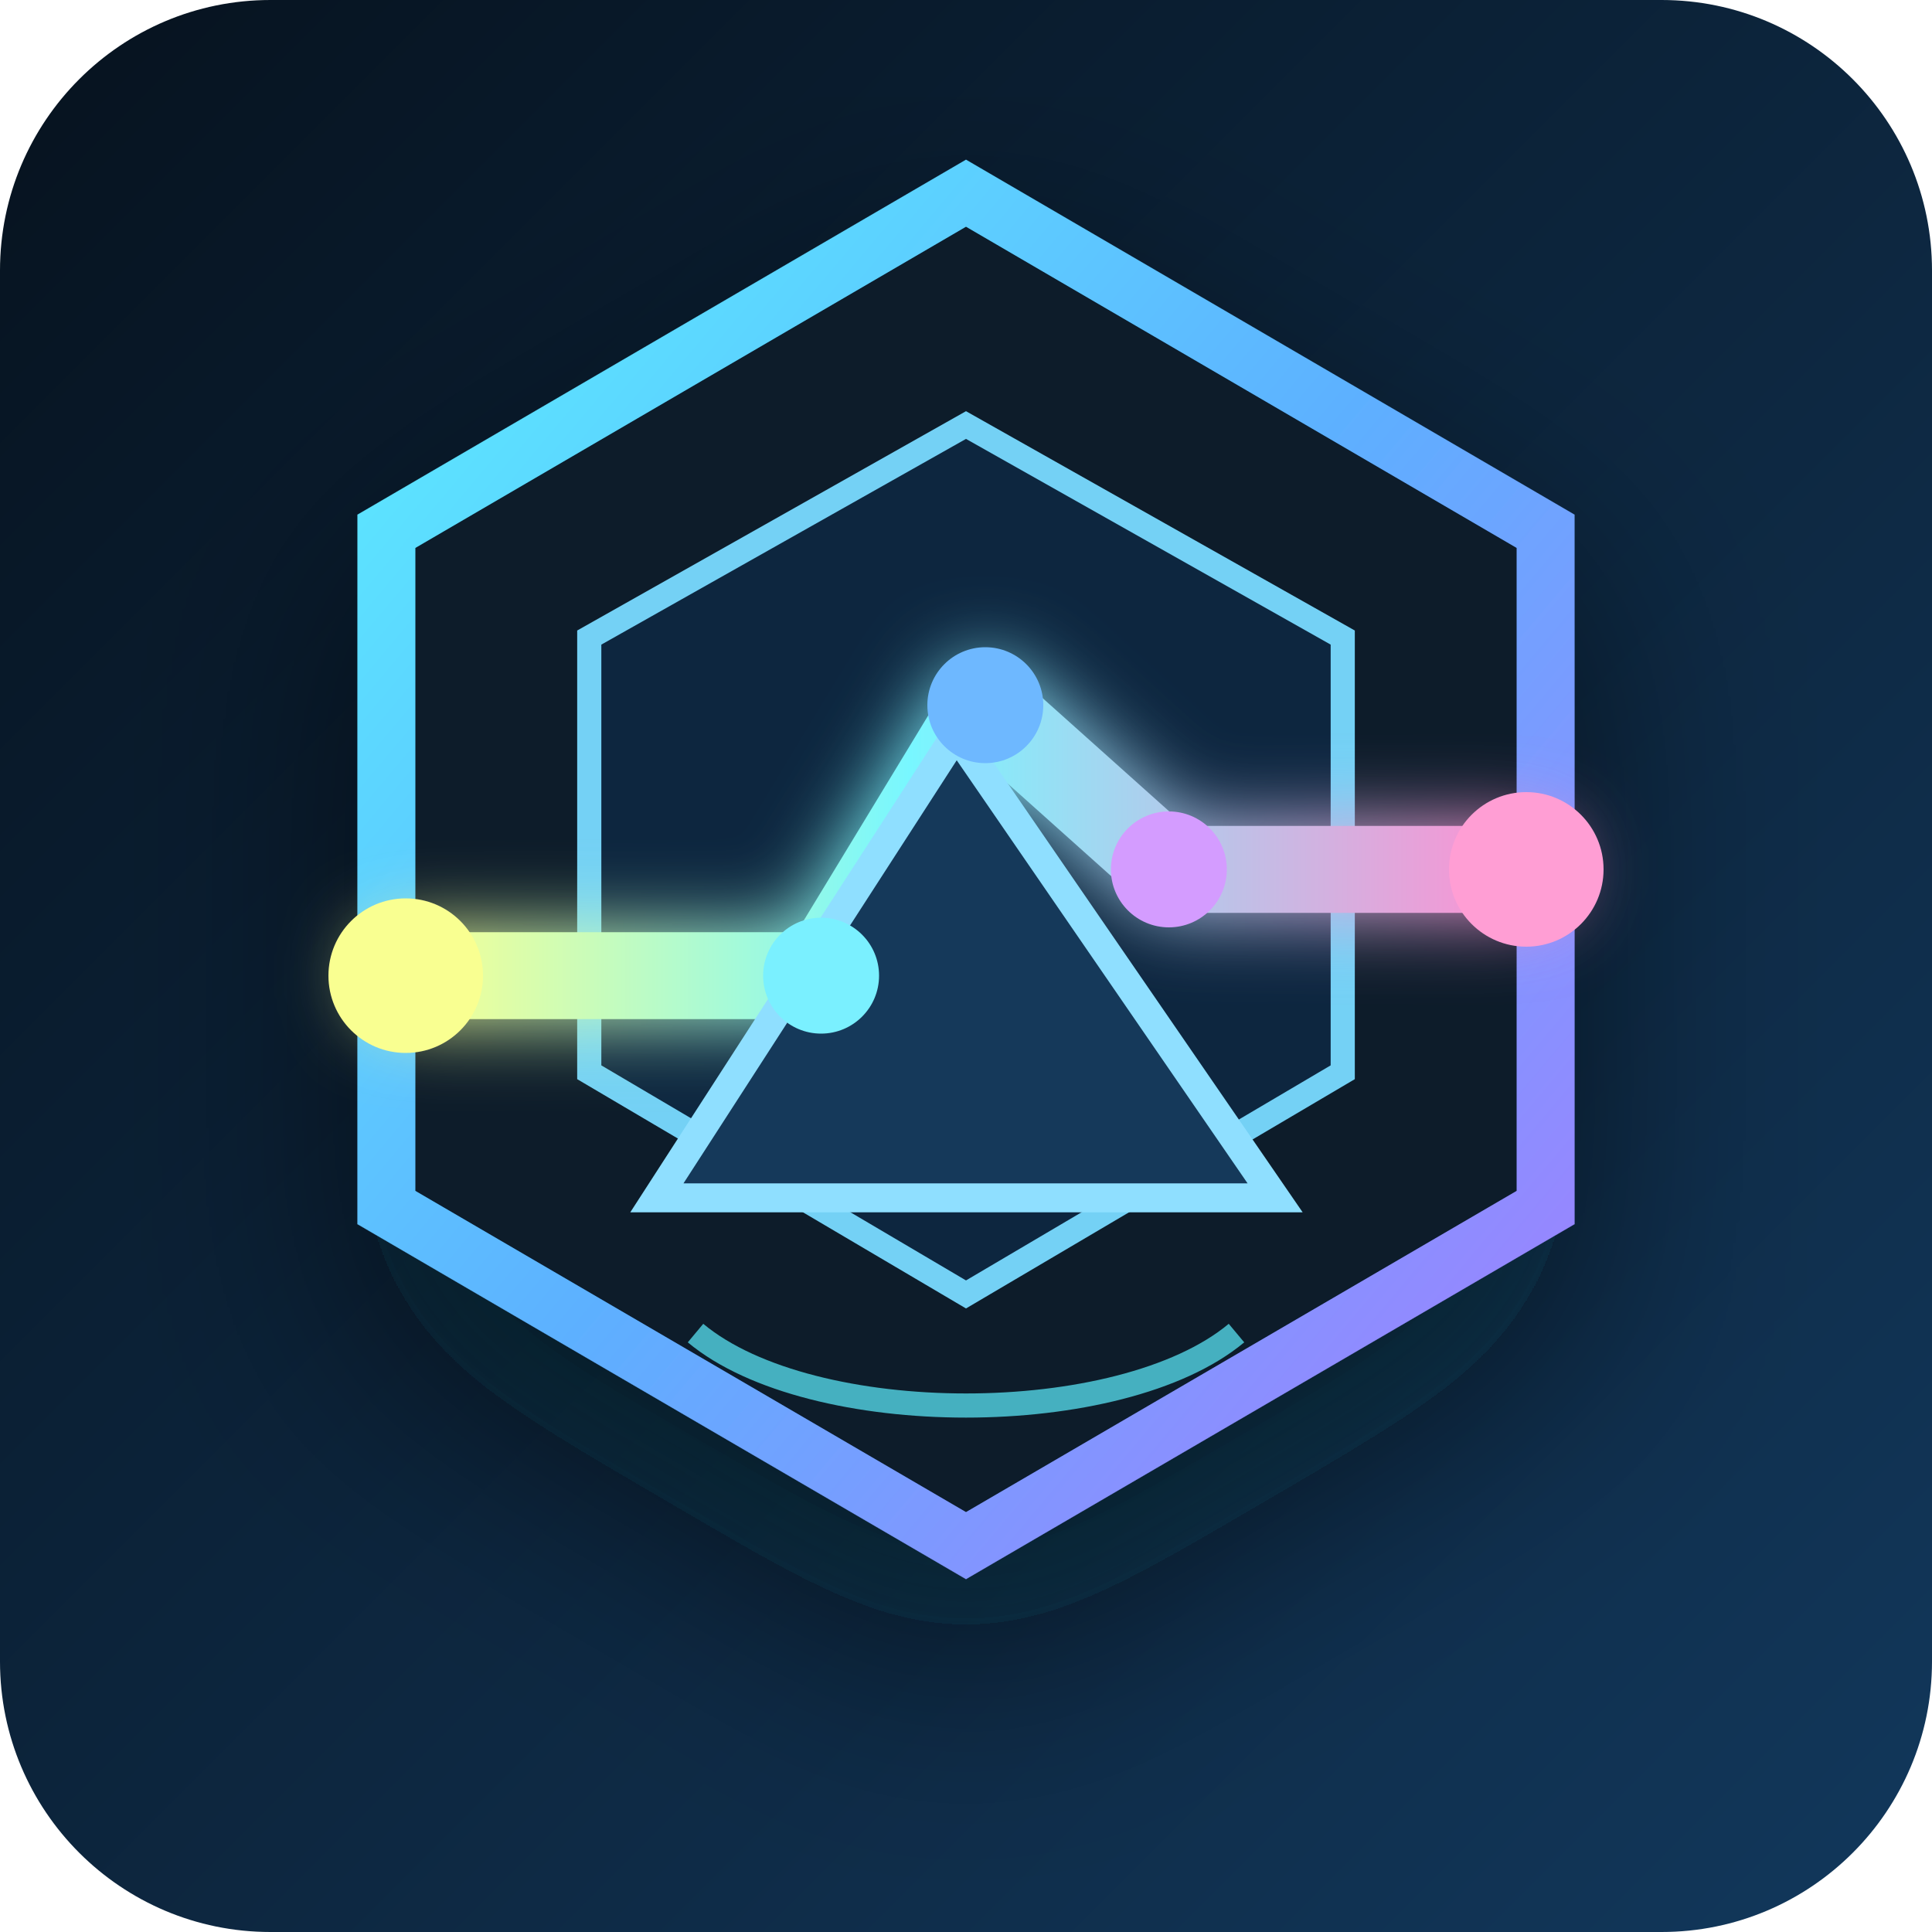
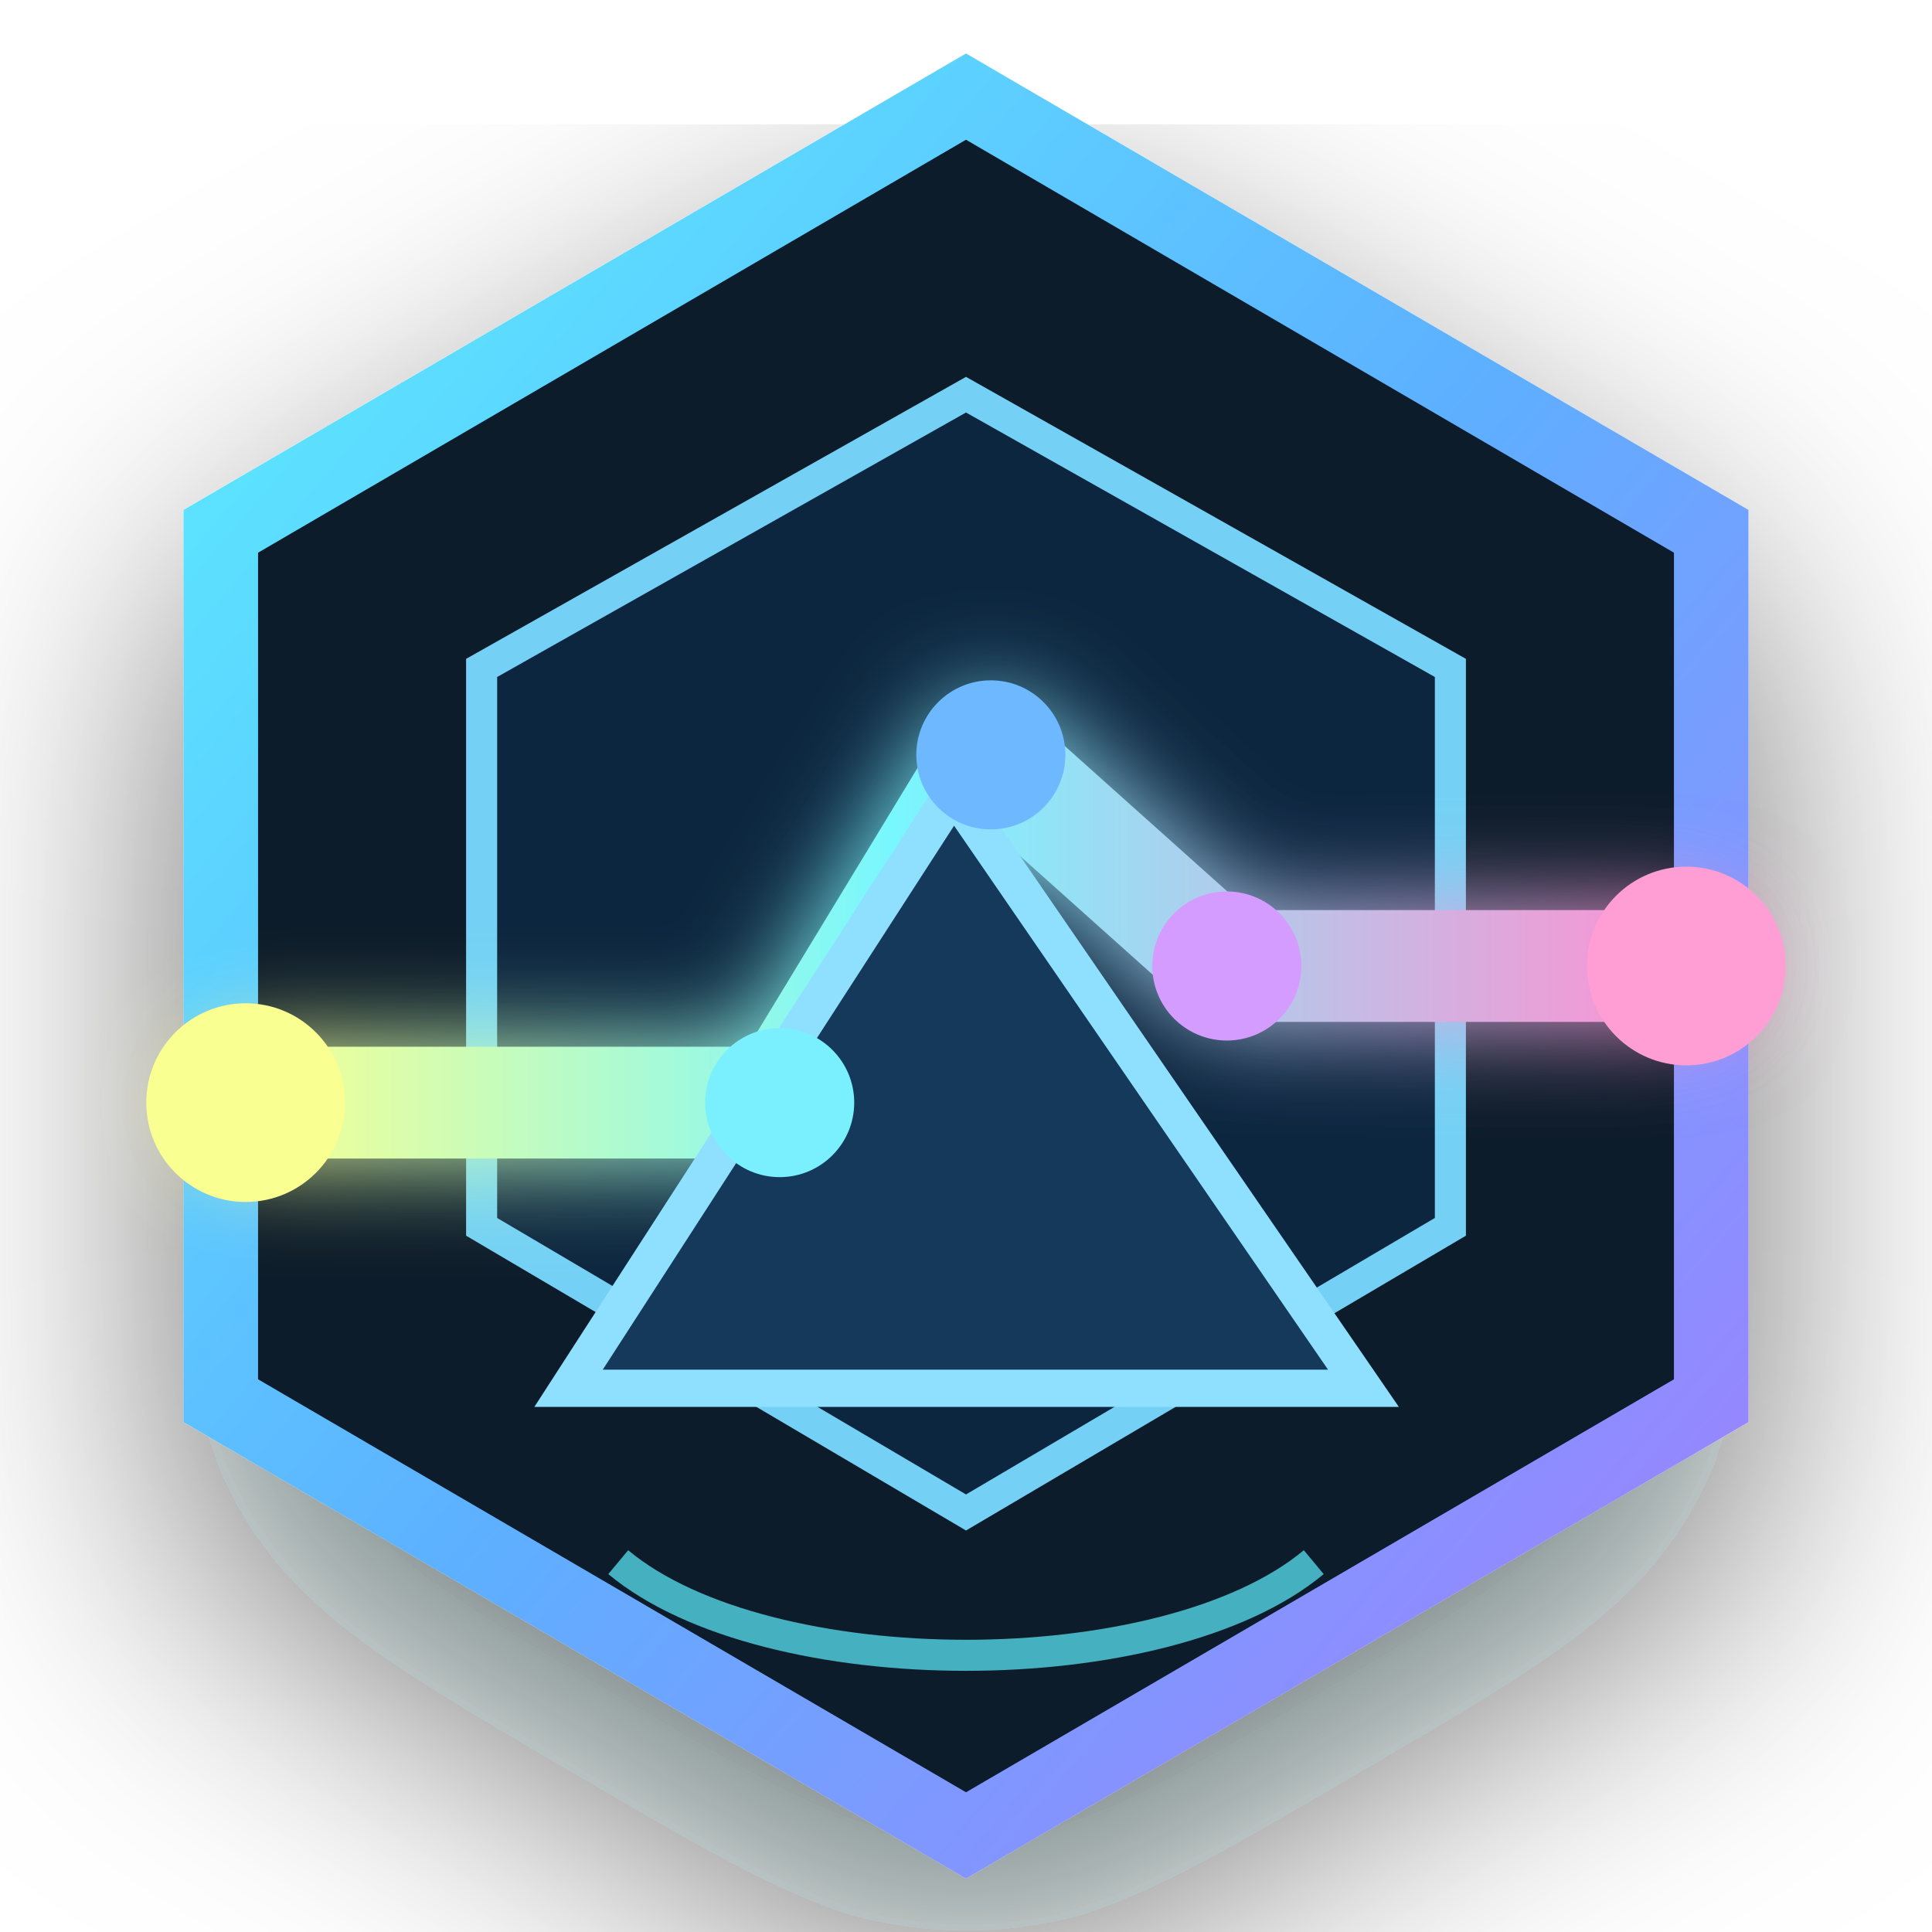
<svg xmlns="http://www.w3.org/2000/svg" width="200" height="200" viewBox="0 0 200 200" role="img" aria-labelledby="title desc">
  <defs>
    <linearGradient id="bg" x1="0%" y1="0%" x2="100%" y2="100%">
      <stop offset="0%" stop-color="#06121e" />
      <stop offset="55%" stop-color="#0d2740" />
      <stop offset="100%" stop-color="#12385c" />
    </linearGradient>
    <linearGradient id="hex" x1="0%" y1="0%" x2="100%" y2="100%">
      <stop offset="0%" stop-color="#5cf0ff" />
      <stop offset="50%" stop-color="#5db0ff" />
      <stop offset="100%" stop-color="#a57cff" />
    </linearGradient>
    <linearGradient id="beam" x1="0%" y1="50%" x2="100%" y2="50%">
      <stop offset="0%" stop-color="#f9ff91" />
      <stop offset="45%" stop-color="#78f7ff" />
      <stop offset="100%" stop-color="#ff8fd1" />
    </linearGradient>
    <filter id="shadow" x="-40%" y="-40%" width="180%" height="180%">
      <feDropShadow dx="0" dy="10" stdDeviation="12" flood-color="#04101b" flood-opacity="0.55" />
    </filter>
    <filter id="glow" x="-60%" y="-60%" width="220%" height="220%">
      <feGaussianBlur stdDeviation="4" result="blur" />
      <feMerge>
        <feMergeNode in="blur" />
        <feMergeNode in="SourceGraphic" />
      </feMerge>
    </filter>
  </defs>
-   <rect width="200" height="200" rx="28" fill="url(#bg)" />
-   <path d="M100 20 160 55v70l-60 35-60-35V55Z" fill="#081a2b" stroke="url(#hex)" stroke-width="6" filter="url(#shadow)" />
-   <path d="M100 44 139 66v45l-39 23-39-23V66Z" fill="#0d2740" stroke="#79daff" stroke-width="2.5" opacity="0.95" />
-   <path d="M42 101h43l17-28 19 17 37 0" fill="none" stroke="url(#beam)" stroke-width="9" stroke-linecap="round" stroke-linejoin="round" filter="url(#glow)" />
-   <path d="M68 124 99 76l33 48Z" fill="#15395a" stroke="#8fdfff" stroke-width="3" />
-   <circle cx="42" cy="101" r="8" fill="#f9ff91" />
-   <circle cx="85" cy="101" r="6" fill="#7af0ff" />
-   <circle cx="102" cy="73" r="6" fill="#6eb8ff" />
-   <circle cx="121" cy="90" r="6" fill="#d49cff" />
-   <circle cx="158" cy="90" r="8" fill="#ff9ed4" />
-   <path d="M72 138c12 10 44 10 56 0" fill="none" stroke="#5cf0ff" stroke-width="2.5" opacity="0.7" />
+   <g transform="translate(0 10) scale(1.285714 1.285714) translate(-22.222 -20)">
+     <path d="M100 20 160 55v70l-60 35-60-35V55Z" fill="#081a2b" stroke="url(#hex)" stroke-width="6" filter="url(#shadow)" />
+     <path d="M100 44 139 66v45l-39 23-39-23V66Z" fill="#0d2740" stroke="#79daff" stroke-width="2.5" opacity="0.95" />
+     <path d="M42 101h43l17-28 19 17 37 0" fill="none" stroke="url(#beam)" stroke-width="9" stroke-linecap="round" stroke-linejoin="round" filter="url(#glow)" />
+     <path d="M68 124 99 76l33 48Z" fill="#15395a" stroke="#8fdfff" stroke-width="3" />
+     <circle cx="42" cy="101" r="8" fill="#f9ff91" />
+     <circle cx="85" cy="101" r="6" fill="#7af0ff" />
+     <circle cx="102" cy="73" r="6" fill="#6eb8ff" />
+     <circle cx="121" cy="90" r="6" fill="#d49cff" />
+     <circle cx="158" cy="90" r="8" fill="#ff9ed4" />
+     <path d="M72 138c12 10 44 10 56 0" fill="none" stroke="#5cf0ff" stroke-width="2.5" opacity="0.7" />
+   </g>
</svg>
